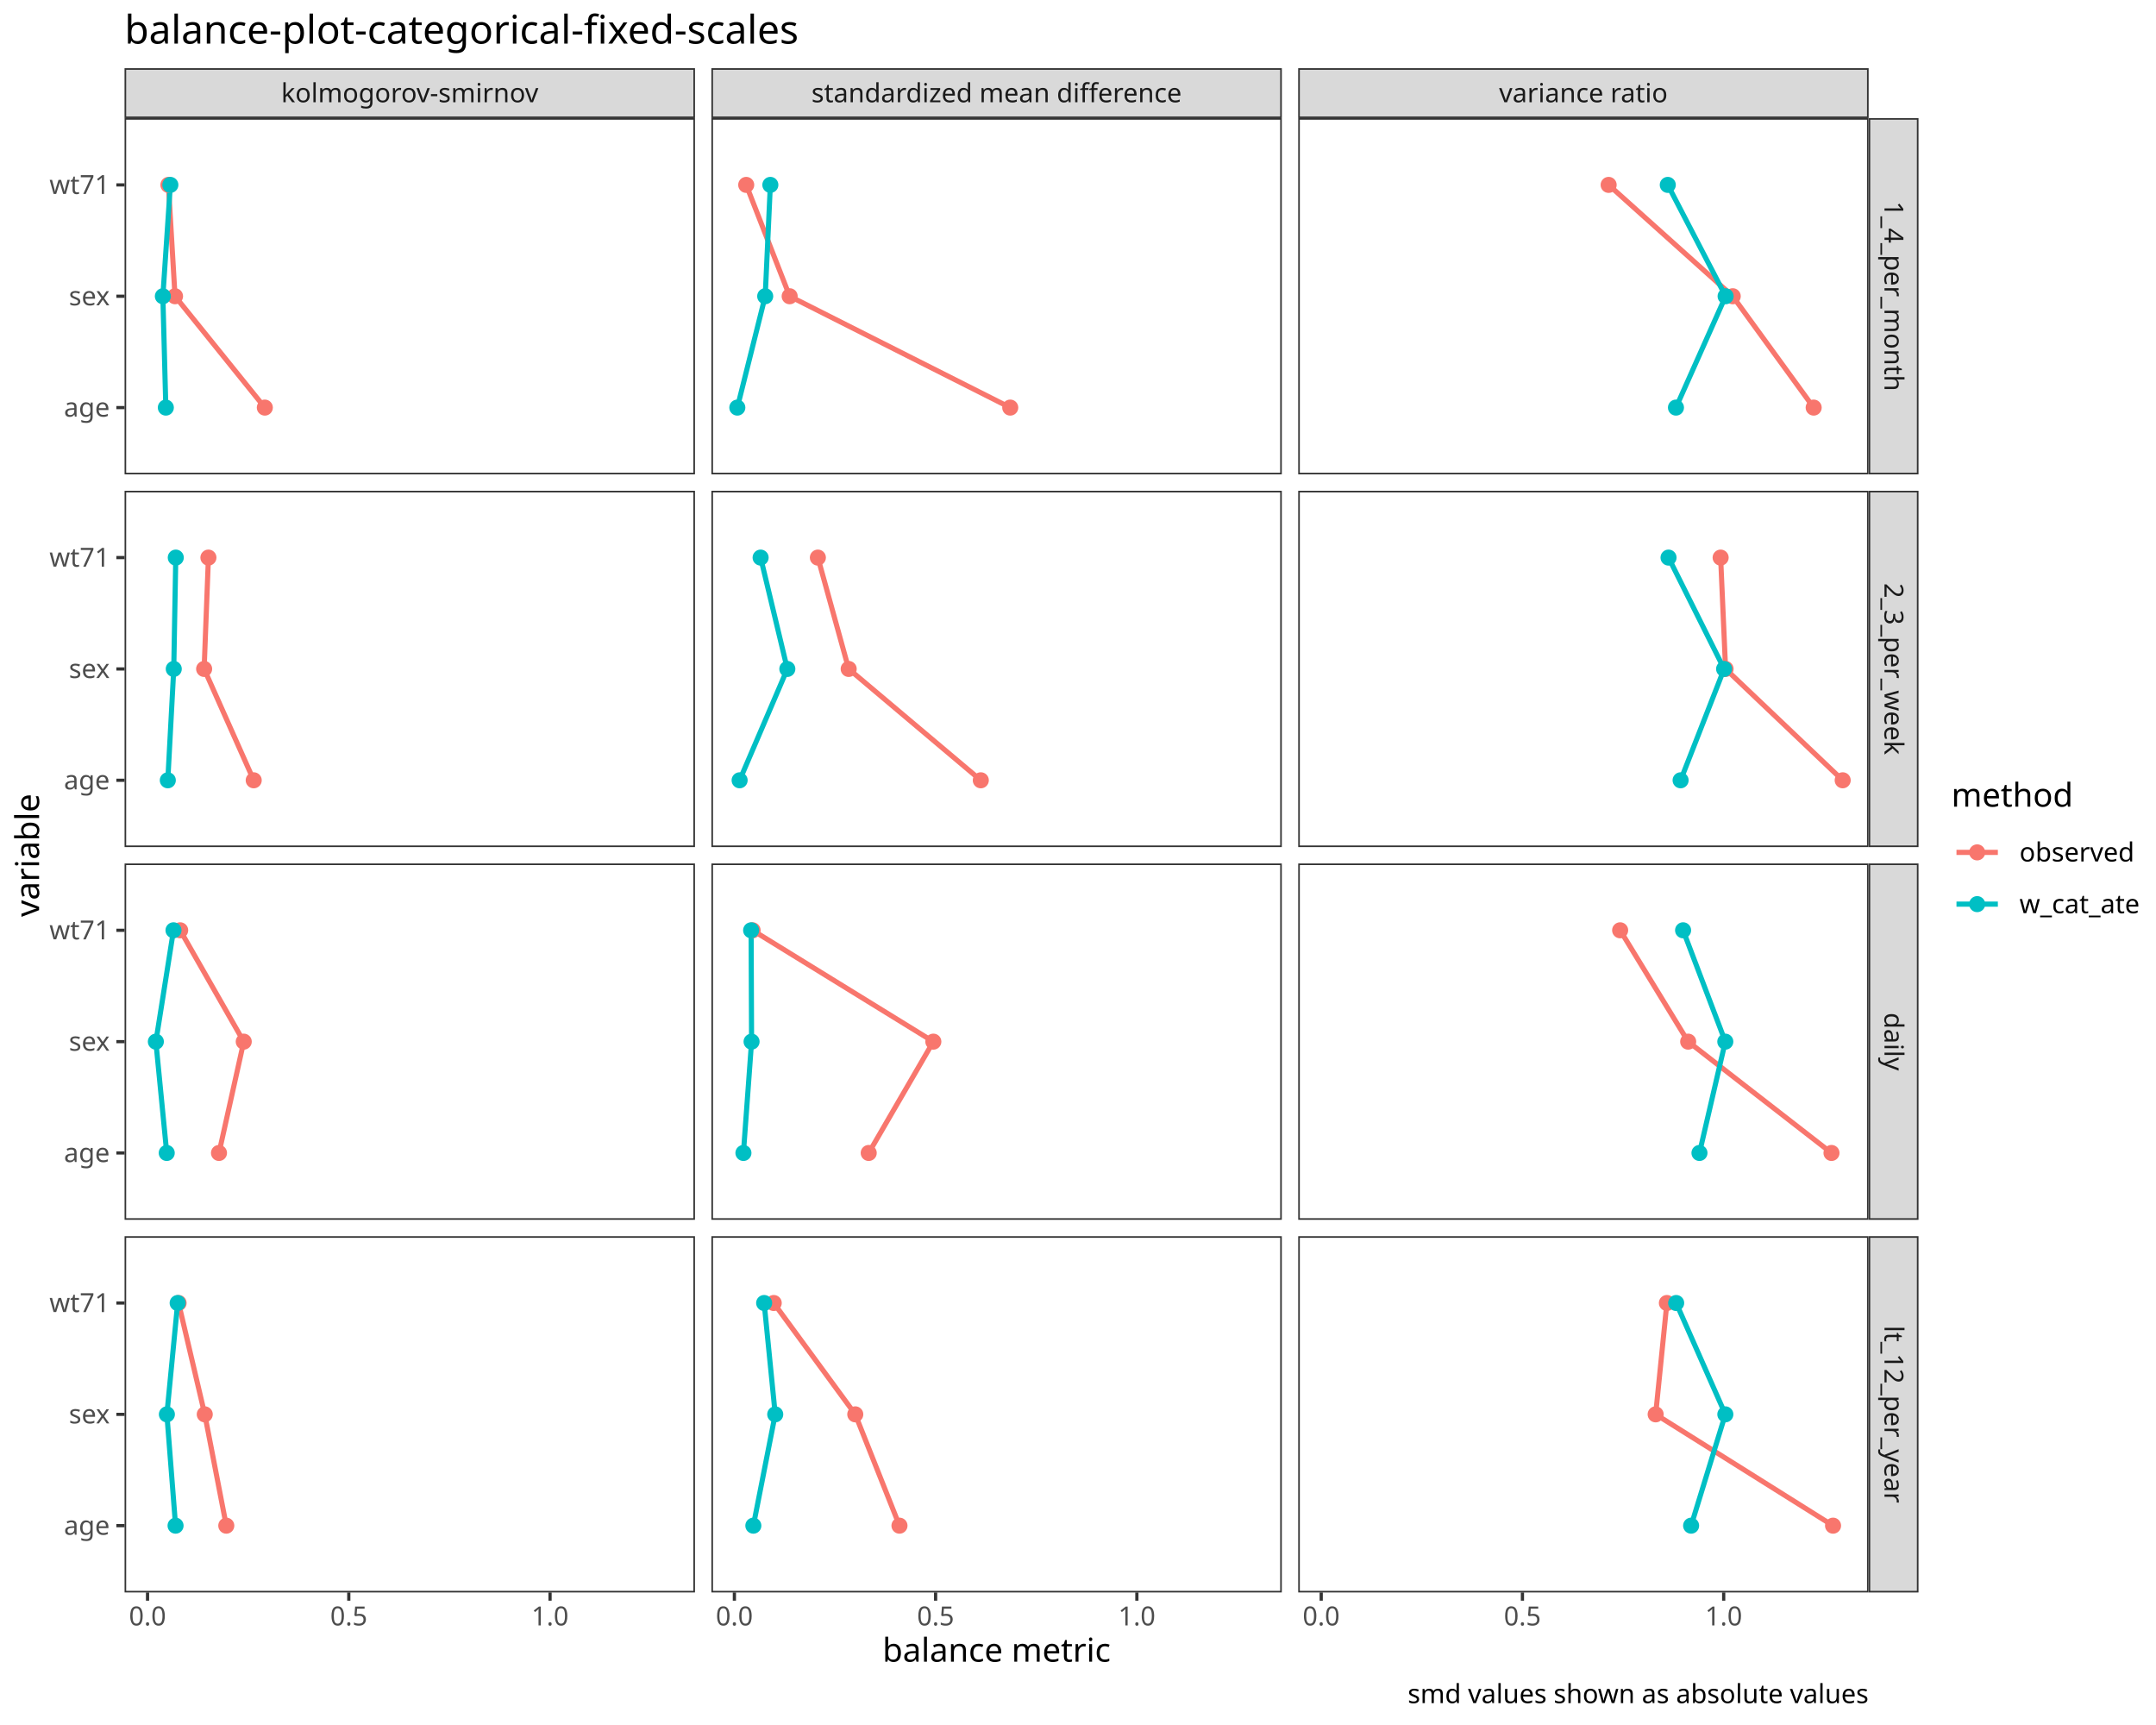
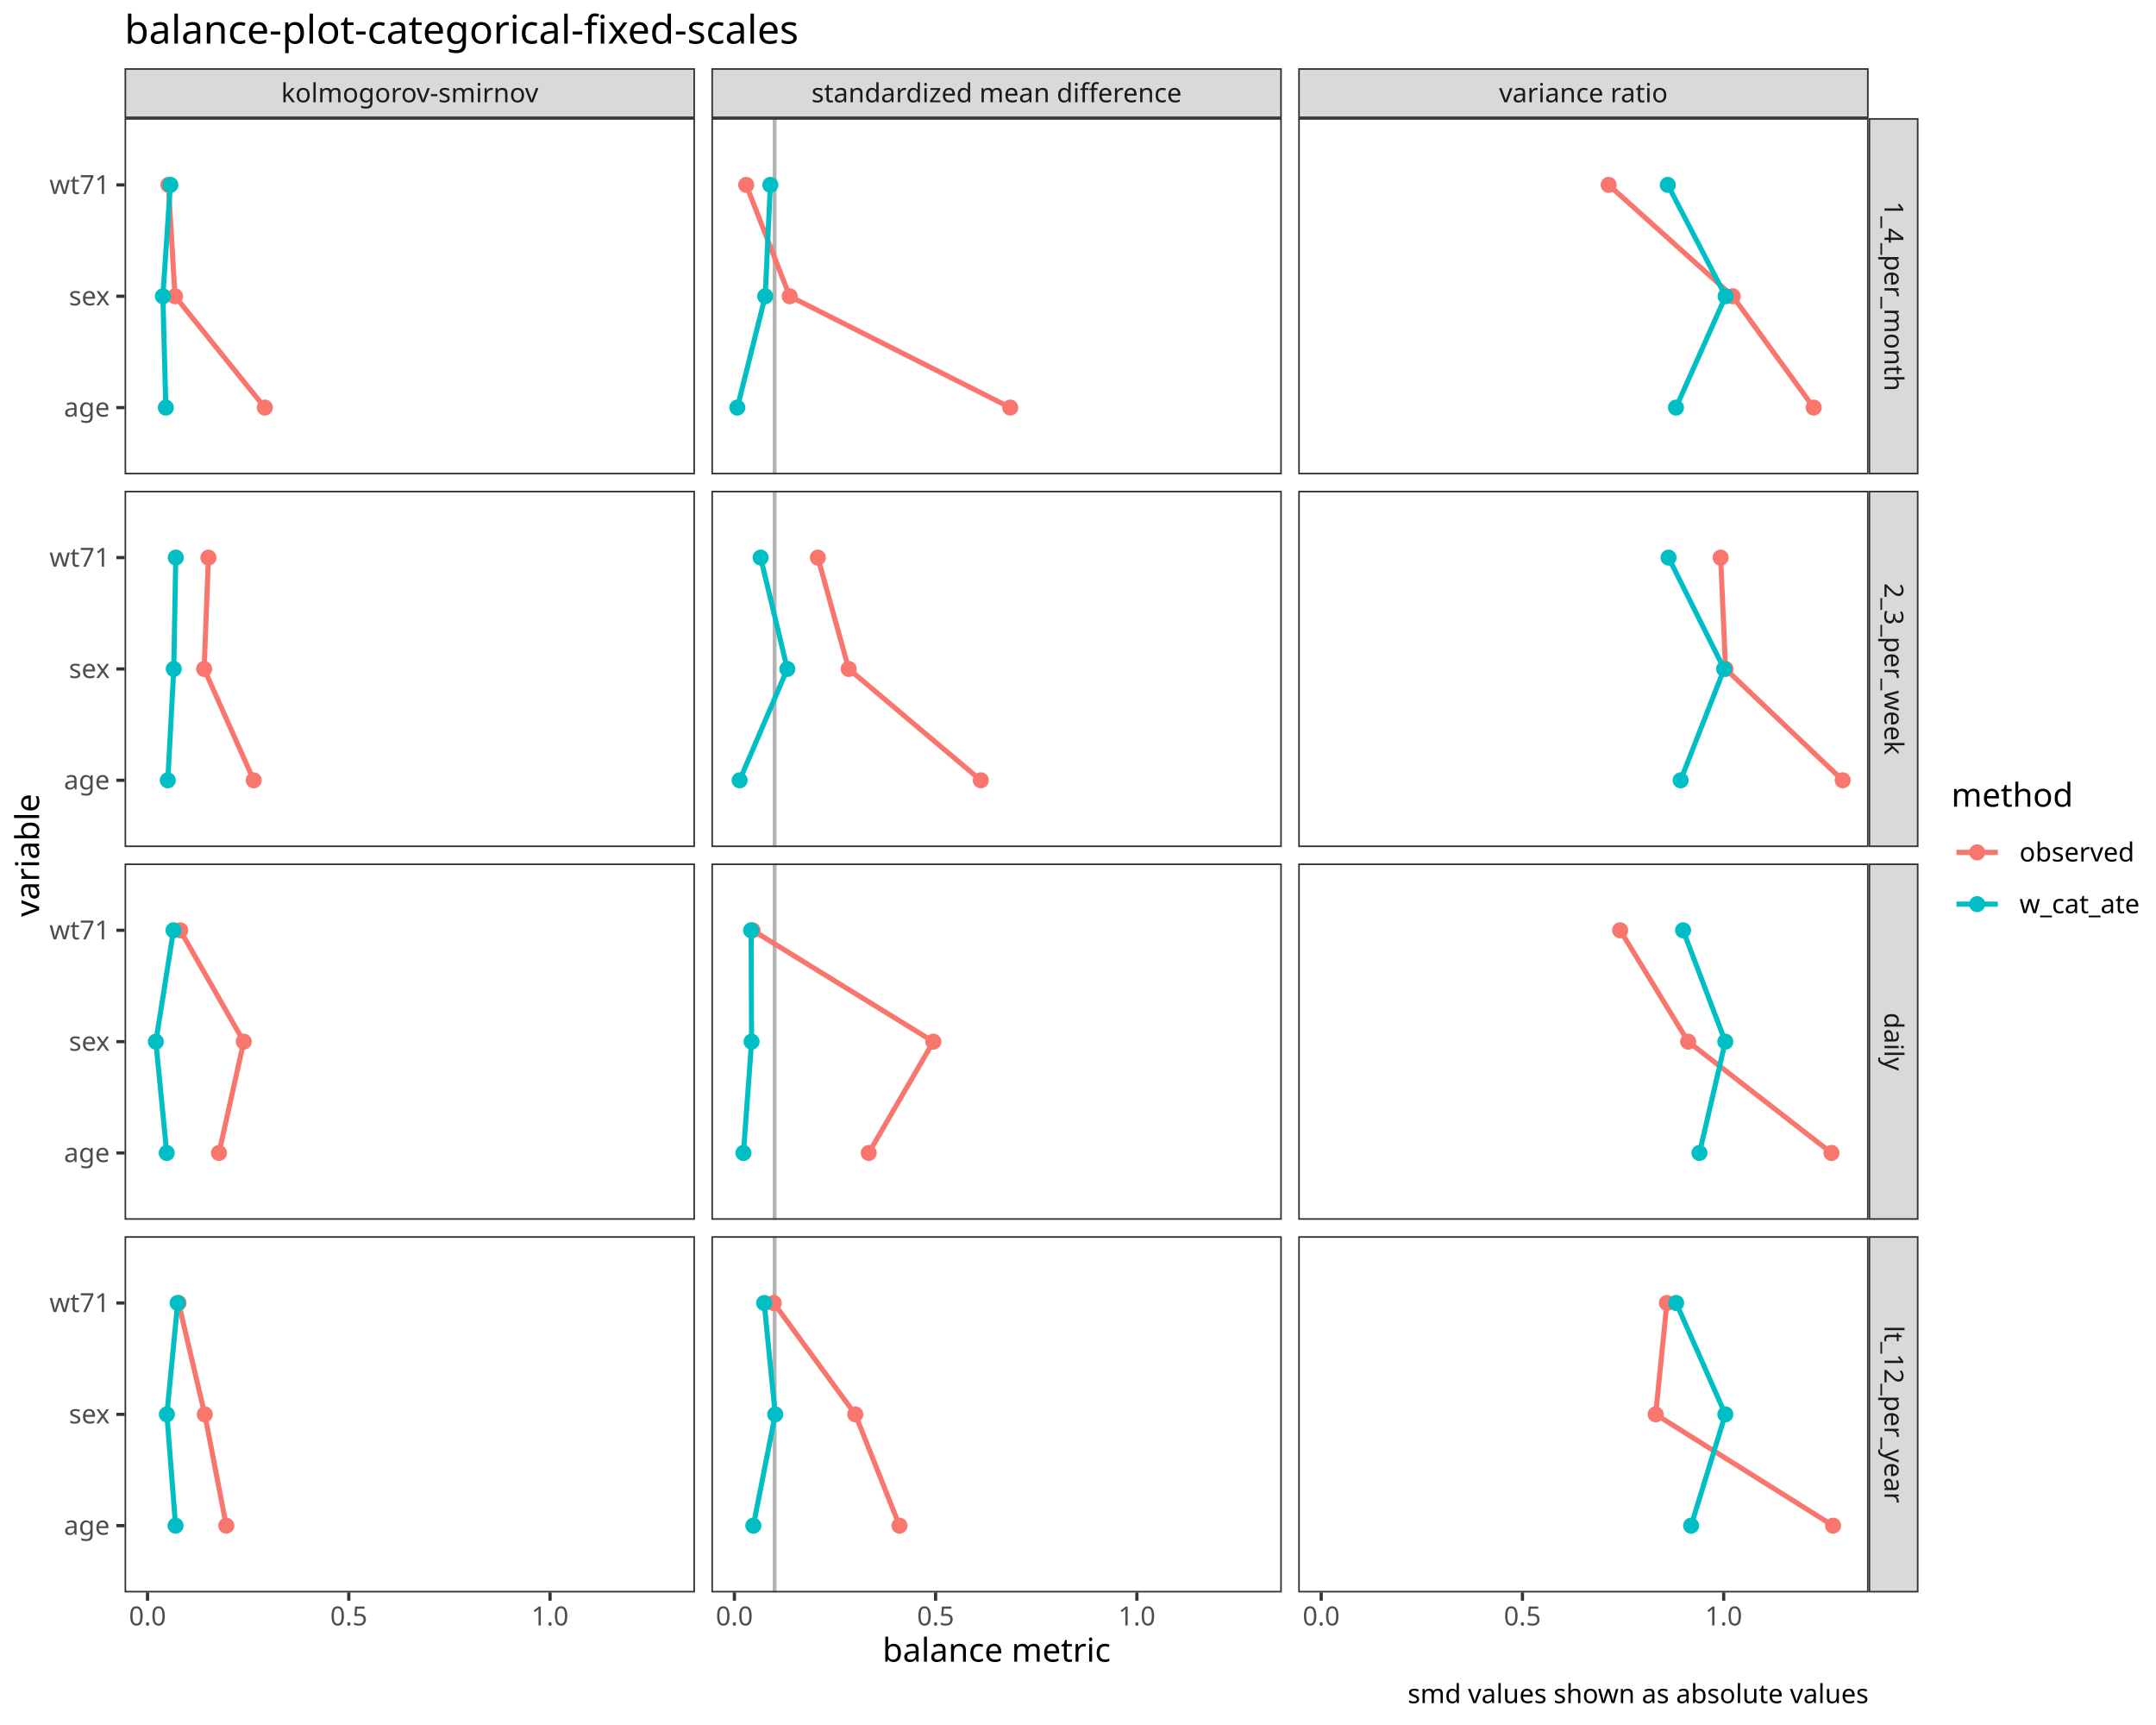
<svg xmlns="http://www.w3.org/2000/svg" class="svglite" data-engine-version="2.0" width="720.00pt" height="576.00pt" viewBox="0 0 720.00 576.00">
  <defs>
    <style type="text/css">
    .svglite line, .svglite polyline, .svglite polygon, .svglite path, .svglite rect, .svglite circle {
      fill: none;
      stroke: #000000;
      stroke-linecap: round;
      stroke-linejoin: round;
      stroke-miterlimit: 10.00;
    }
  </style>
  </defs>
  <rect width="100%" height="100%" style="stroke: none; fill: #FFFFFF;" />
  <defs>
    <clipPath id="cpMC4wMHw3MjAuMDB8MC4wMHw1NzYuMDA=">
      <rect x="0.00" y="0.00" width="720.00" height="576.00" />
    </clipPath>
  </defs>
  <g clip-path="url(#cpMC4wMHw3MjAuMDB8MC4wMHw1NzYuMDA=)">
    <rect x="0.00" y="0.00" width="720.00" height="576.00" style="stroke-width: 1.07; stroke: #FFFFFF; fill: #FFFFFF;" />
  </g>
  <defs>
    <clipPath id="cpNDEuNjB8MjMyLjA5fDM5LjQzfDE1OC40MA==">
      <rect x="41.60" y="39.43" width="190.49" height="118.97" />
    </clipPath>
  </defs>
  <g clip-path="url(#cpNDEuNjB8MjMyLjA5fDM5LjQzfDE1OC40MA==)">
    <rect x="41.60" y="39.43" width="190.49" height="118.97" style="stroke-width: 1.07; stroke: none; fill: #FFFFFF;" />
    <polyline points="88.44,136.10 58.45,98.92 56.24,61.74 " style="stroke-width: 1.71; stroke: #F8766D; stroke-linecap: butt;" />
    <polyline points="55.38,136.10 54.39,98.92 56.89,61.74 " style="stroke-width: 1.71; stroke: #00BFC4; stroke-linecap: butt;" />
    <circle cx="88.44" cy="136.10" r="2.33" style="stroke-width: 0.71; stroke: #F8766D; fill: #F8766D;" />
    <circle cx="55.38" cy="136.10" r="2.33" style="stroke-width: 0.71; stroke: #00BFC4; fill: #00BFC4;" />
    <circle cx="58.45" cy="98.92" r="2.33" style="stroke-width: 0.71; stroke: #F8766D; fill: #F8766D;" />
    <circle cx="54.39" cy="98.92" r="2.33" style="stroke-width: 0.71; stroke: #00BFC4; fill: #00BFC4;" />
    <circle cx="56.24" cy="61.74" r="2.33" style="stroke-width: 0.71; stroke: #F8766D; fill: #F8766D;" />
    <circle cx="56.89" cy="61.74" r="2.33" style="stroke-width: 0.71; stroke: #00BFC4; fill: #00BFC4;" />
    <rect x="41.60" y="39.43" width="190.49" height="118.97" style="stroke-width: 1.07; stroke: #333333;" />
  </g>
  <g clip-path="url(#cpMC4wMHw3MjAuMDB8MC4wMHw1NzYuMDA=)">
</g>
  <defs>
    <clipPath id="cpNDEuNjB8MjMyLjA5fDE2My44OHwyODIuODU=">
      <rect x="41.60" y="163.88" width="190.49" height="118.97" />
    </clipPath>
  </defs>
  <g clip-path="url(#cpNDEuNjB8MjMyLjA5fDE2My44OHwyODIuODU=)">
    <rect x="41.60" y="163.88" width="190.49" height="118.97" style="stroke-width: 1.07; stroke: none; fill: #FFFFFF;" />
    <polyline points="84.73,260.55 68.17,223.37 69.60,186.19 " style="stroke-width: 1.71; stroke: #F8766D; stroke-linecap: butt;" />
    <polyline points="56.04,260.55 58.03,223.37 58.70,186.19 " style="stroke-width: 1.71; stroke: #00BFC4; stroke-linecap: butt;" />
    <circle cx="84.73" cy="260.55" r="2.33" style="stroke-width: 0.71; stroke: #F8766D; fill: #F8766D;" />
    <circle cx="56.04" cy="260.55" r="2.33" style="stroke-width: 0.71; stroke: #00BFC4; fill: #00BFC4;" />
    <circle cx="68.17" cy="223.37" r="2.33" style="stroke-width: 0.71; stroke: #F8766D; fill: #F8766D;" />
    <circle cx="58.03" cy="223.37" r="2.33" style="stroke-width: 0.71; stroke: #00BFC4; fill: #00BFC4;" />
    <circle cx="69.60" cy="186.19" r="2.33" style="stroke-width: 0.71; stroke: #F8766D; fill: #F8766D;" />
    <circle cx="58.70" cy="186.19" r="2.33" style="stroke-width: 0.71; stroke: #00BFC4; fill: #00BFC4;" />
    <rect x="41.60" y="163.88" width="190.49" height="118.97" style="stroke-width: 1.07; stroke: #333333;" />
  </g>
  <g clip-path="url(#cpMC4wMHw3MjAuMDB8MC4wMHw1NzYuMDA=)">
</g>
  <defs>
    <clipPath id="cpNDEuNjB8MjMyLjA5fDI4OC4zM3w0MDcuMzA=">
      <rect x="41.60" y="288.33" width="190.49" height="118.97" />
    </clipPath>
  </defs>
  <g clip-path="url(#cpNDEuNjB8MjMyLjA5fDI4OC4zM3w0MDcuMzA=)">
    <rect x="41.60" y="288.33" width="190.49" height="118.97" style="stroke-width: 1.07; stroke: none; fill: #FFFFFF;" />
    <polyline points="73.13,384.99 81.40,347.82 60.17,310.64 " style="stroke-width: 1.71; stroke: #F8766D; stroke-linecap: butt;" />
    <polyline points="55.68,384.99 52.05,347.82 57.94,310.64 " style="stroke-width: 1.71; stroke: #00BFC4; stroke-linecap: butt;" />
    <circle cx="73.13" cy="384.99" r="2.33" style="stroke-width: 0.71; stroke: #F8766D; fill: #F8766D;" />
    <circle cx="55.68" cy="384.99" r="2.33" style="stroke-width: 0.71; stroke: #00BFC4; fill: #00BFC4;" />
    <circle cx="81.40" cy="347.82" r="2.33" style="stroke-width: 0.71; stroke: #F8766D; fill: #F8766D;" />
    <circle cx="52.05" cy="347.82" r="2.33" style="stroke-width: 0.71; stroke: #00BFC4; fill: #00BFC4;" />
    <circle cx="60.17" cy="310.64" r="2.33" style="stroke-width: 0.71; stroke: #F8766D; fill: #F8766D;" />
    <circle cx="57.94" cy="310.64" r="2.33" style="stroke-width: 0.71; stroke: #00BFC4; fill: #00BFC4;" />
    <rect x="41.60" y="288.33" width="190.49" height="118.97" style="stroke-width: 1.07; stroke: #333333;" />
  </g>
  <g clip-path="url(#cpMC4wMHw3MjAuMDB8MC4wMHw1NzYuMDA=)">
</g>
  <defs>
    <clipPath id="cpNDEuNjB8MjMyLjA5fDQxMi43OHw1MzEuNzU=">
      <rect x="41.60" y="412.78" width="190.49" height="118.97" />
    </clipPath>
  </defs>
  <g clip-path="url(#cpNDEuNjB8MjMyLjA5fDQxMi43OHw1MzEuNzU=)">
    <rect x="41.60" y="412.78" width="190.49" height="118.97" style="stroke-width: 1.07; stroke: none; fill: #FFFFFF;" />
    <polyline points="75.57,509.44 68.38,472.27 59.64,435.09 " style="stroke-width: 1.71; stroke: #F8766D; stroke-linecap: butt;" />
    <polyline points="58.63,509.44 55.73,472.27 59.33,435.09 " style="stroke-width: 1.71; stroke: #00BFC4; stroke-linecap: butt;" />
    <circle cx="75.57" cy="509.44" r="2.33" style="stroke-width: 0.71; stroke: #F8766D; fill: #F8766D;" />
    <circle cx="58.63" cy="509.44" r="2.33" style="stroke-width: 0.71; stroke: #00BFC4; fill: #00BFC4;" />
    <circle cx="68.38" cy="472.27" r="2.33" style="stroke-width: 0.71; stroke: #F8766D; fill: #F8766D;" />
    <circle cx="55.73" cy="472.27" r="2.33" style="stroke-width: 0.71; stroke: #00BFC4; fill: #00BFC4;" />
    <circle cx="59.64" cy="435.09" r="2.33" style="stroke-width: 0.71; stroke: #F8766D; fill: #F8766D;" />
    <circle cx="59.33" cy="435.09" r="2.33" style="stroke-width: 0.71; stroke: #00BFC4; fill: #00BFC4;" />
    <rect x="41.60" y="412.78" width="190.49" height="118.97" style="stroke-width: 1.07; stroke: #333333;" />
  </g>
  <g clip-path="url(#cpMC4wMHw3MjAuMDB8MC4wMHw1NzYuMDA=)">
</g>
  <defs>
    <clipPath id="cpMjM3LjU3fDQyOC4wNnwzOS40M3wxNTguNDA=">
      <rect x="237.57" y="39.43" width="190.49" height="118.97" />
    </clipPath>
  </defs>
  <g clip-path="url(#cpMjM3LjU3fDQyOC4wNnwzOS40M3wxNTguNDA=)">
    <rect x="237.57" y="39.43" width="190.49" height="118.97" style="stroke-width: 1.07; stroke: none; fill: #FFFFFF;" />
+     <line x1="258.69" y1="158.40" x2="258.69" y2="39.43" style="stroke-width: 1.28; stroke: #B3B3B3; stroke-linecap: butt;" />
    <polyline points="337.37,136.10 263.71,98.92 249.20,61.74 " style="stroke-width: 1.71; stroke: #F8766D; stroke-linecap: butt;" />
    <polyline points="246.23,136.10 255.54,98.92 257.26,61.74 " style="stroke-width: 1.71; stroke: #00BFC4; stroke-linecap: butt;" />
    <circle cx="337.37" cy="136.10" r="2.33" style="stroke-width: 0.71; stroke: #F8766D; fill: #F8766D;" />
    <circle cx="246.23" cy="136.10" r="2.33" style="stroke-width: 0.71; stroke: #00BFC4; fill: #00BFC4;" />
    <circle cx="263.71" cy="98.92" r="2.33" style="stroke-width: 0.71; stroke: #F8766D; fill: #F8766D;" />
    <circle cx="255.54" cy="98.92" r="2.33" style="stroke-width: 0.71; stroke: #00BFC4; fill: #00BFC4;" />
    <circle cx="249.20" cy="61.74" r="2.33" style="stroke-width: 0.71; stroke: #F8766D; fill: #F8766D;" />
    <circle cx="257.26" cy="61.74" r="2.33" style="stroke-width: 0.71; stroke: #00BFC4; fill: #00BFC4;" />
    <rect x="237.57" y="39.43" width="190.49" height="118.97" style="stroke-width: 1.07; stroke: #333333;" />
  </g>
  <g clip-path="url(#cpMC4wMHw3MjAuMDB8MC4wMHw1NzYuMDA=)">
</g>
  <defs>
    <clipPath id="cpMjM3LjU3fDQyOC4wNnwxNjMuODh8MjgyLjg1">
      <rect x="237.57" y="163.88" width="190.49" height="118.97" />
    </clipPath>
  </defs>
  <g clip-path="url(#cpMjM3LjU3fDQyOC4wNnwxNjMuODh8MjgyLjg1)">
    <rect x="237.57" y="163.88" width="190.49" height="118.97" style="stroke-width: 1.07; stroke: none; fill: #FFFFFF;" />
+     <line x1="258.69" y1="282.85" x2="258.69" y2="163.88" style="stroke-width: 1.28; stroke: #B3B3B3; stroke-linecap: butt;" />
    <polyline points="327.54,260.55 283.42,223.37 273.13,186.19 " style="stroke-width: 1.71; stroke: #F8766D; stroke-linecap: butt;" />
    <polyline points="247.00,260.55 262.93,223.37 254.01,186.19 " style="stroke-width: 1.71; stroke: #00BFC4; stroke-linecap: butt;" />
    <circle cx="327.54" cy="260.55" r="2.33" style="stroke-width: 0.71; stroke: #F8766D; fill: #F8766D;" />
    <circle cx="247.00" cy="260.55" r="2.33" style="stroke-width: 0.71; stroke: #00BFC4; fill: #00BFC4;" />
    <circle cx="283.42" cy="223.37" r="2.33" style="stroke-width: 0.71; stroke: #F8766D; fill: #F8766D;" />
    <circle cx="262.93" cy="223.37" r="2.33" style="stroke-width: 0.71; stroke: #00BFC4; fill: #00BFC4;" />
    <circle cx="273.13" cy="186.19" r="2.33" style="stroke-width: 0.71; stroke: #F8766D; fill: #F8766D;" />
    <circle cx="254.01" cy="186.19" r="2.33" style="stroke-width: 0.71; stroke: #00BFC4; fill: #00BFC4;" />
    <rect x="237.57" y="163.88" width="190.49" height="118.97" style="stroke-width: 1.07; stroke: #333333;" />
  </g>
  <g clip-path="url(#cpMC4wMHw3MjAuMDB8MC4wMHw1NzYuMDA=)">
</g>
  <defs>
    <clipPath id="cpMjM3LjU3fDQyOC4wNnwyODguMzN8NDA3LjMw">
      <rect x="237.57" y="288.33" width="190.49" height="118.97" />
    </clipPath>
  </defs>
  <g clip-path="url(#cpMjM3LjU3fDQyOC4wNnwyODguMzN8NDA3LjMw)">
    <rect x="237.57" y="288.33" width="190.49" height="118.97" style="stroke-width: 1.07; stroke: none; fill: #FFFFFF;" />
+     <line x1="258.69" y1="407.30" x2="258.69" y2="288.33" style="stroke-width: 1.28; stroke: #B3B3B3; stroke-linecap: butt;" />
    <polyline points="290.11,384.99 311.69,347.82 251.33,310.64 " style="stroke-width: 1.71; stroke: #F8766D; stroke-linecap: butt;" />
    <polyline points="248.27,384.99 250.99,347.82 250.84,310.64 " style="stroke-width: 1.71; stroke: #00BFC4; stroke-linecap: butt;" />
    <circle cx="290.11" cy="384.99" r="2.33" style="stroke-width: 0.71; stroke: #F8766D; fill: #F8766D;" />
    <circle cx="248.27" cy="384.99" r="2.33" style="stroke-width: 0.71; stroke: #00BFC4; fill: #00BFC4;" />
    <circle cx="311.69" cy="347.82" r="2.33" style="stroke-width: 0.71; stroke: #F8766D; fill: #F8766D;" />
    <circle cx="250.99" cy="347.82" r="2.33" style="stroke-width: 0.71; stroke: #00BFC4; fill: #00BFC4;" />
    <circle cx="251.33" cy="310.64" r="2.33" style="stroke-width: 0.71; stroke: #F8766D; fill: #F8766D;" />
    <circle cx="250.84" cy="310.64" r="2.33" style="stroke-width: 0.71; stroke: #00BFC4; fill: #00BFC4;" />
    <rect x="237.57" y="288.33" width="190.49" height="118.97" style="stroke-width: 1.07; stroke: #333333;" />
  </g>
  <g clip-path="url(#cpMC4wMHw3MjAuMDB8MC4wMHw1NzYuMDA=)">
</g>
  <defs>
    <clipPath id="cpMjM3LjU3fDQyOC4wNnw0MTIuNzh8NTMxLjc1">
      <rect x="237.57" y="412.78" width="190.49" height="118.97" />
    </clipPath>
  </defs>
  <g clip-path="url(#cpMjM3LjU3fDQyOC4wNnw0MTIuNzh8NTMxLjc1)">
    <rect x="237.57" y="412.78" width="190.49" height="118.97" style="stroke-width: 1.07; stroke: none; fill: #FFFFFF;" />
+     <line x1="258.69" y1="531.75" x2="258.69" y2="412.78" style="stroke-width: 1.28; stroke: #B3B3B3; stroke-linecap: butt;" />
    <polyline points="300.38,509.44 285.62,472.27 258.39,435.09 " style="stroke-width: 1.71; stroke: #F8766D; stroke-linecap: butt;" />
    <polyline points="251.58,509.44 258.89,472.27 255.19,435.09 " style="stroke-width: 1.71; stroke: #00BFC4; stroke-linecap: butt;" />
    <circle cx="300.38" cy="509.44" r="2.33" style="stroke-width: 0.71; stroke: #F8766D; fill: #F8766D;" />
    <circle cx="251.58" cy="509.44" r="2.33" style="stroke-width: 0.71; stroke: #00BFC4; fill: #00BFC4;" />
    <circle cx="285.62" cy="472.27" r="2.33" style="stroke-width: 0.71; stroke: #F8766D; fill: #F8766D;" />
    <circle cx="258.89" cy="472.27" r="2.33" style="stroke-width: 0.71; stroke: #00BFC4; fill: #00BFC4;" />
    <circle cx="258.39" cy="435.09" r="2.33" style="stroke-width: 0.71; stroke: #F8766D; fill: #F8766D;" />
    <circle cx="255.19" cy="435.09" r="2.33" style="stroke-width: 0.71; stroke: #00BFC4; fill: #00BFC4;" />
    <rect x="237.57" y="412.78" width="190.49" height="118.97" style="stroke-width: 1.07; stroke: #333333;" />
  </g>
  <g clip-path="url(#cpMC4wMHw3MjAuMDB8MC4wMHw1NzYuMDA=)">
</g>
  <defs>
    <clipPath id="cpNDMzLjU0fDYyNC4wM3wzOS40M3wxNTguNDA=">
      <rect x="433.54" y="39.43" width="190.49" height="118.97" />
    </clipPath>
  </defs>
  <g clip-path="url(#cpNDMzLjU0fDYyNC4wM3wzOS40M3wxNTguNDA=)">
    <rect x="433.54" y="39.43" width="190.49" height="118.97" style="stroke-width: 1.07; stroke: none; fill: #FFFFFF;" />
    <polyline points="605.68,136.10 578.65,98.92 537.21,61.74 " style="stroke-width: 1.71; stroke: #F8766D; stroke-linecap: butt;" />
    <polyline points="559.69,136.10 576.27,98.92 556.96,61.74 " style="stroke-width: 1.71; stroke: #00BFC4; stroke-linecap: butt;" />
    <circle cx="605.68" cy="136.10" r="2.33" style="stroke-width: 0.71; stroke: #F8766D; fill: #F8766D;" />
    <circle cx="559.69" cy="136.10" r="2.33" style="stroke-width: 0.71; stroke: #00BFC4; fill: #00BFC4;" />
    <circle cx="578.65" cy="98.92" r="2.33" style="stroke-width: 0.71; stroke: #F8766D; fill: #F8766D;" />
    <circle cx="576.27" cy="98.92" r="2.33" style="stroke-width: 0.71; stroke: #00BFC4; fill: #00BFC4;" />
    <circle cx="537.21" cy="61.74" r="2.33" style="stroke-width: 0.71; stroke: #F8766D; fill: #F8766D;" />
    <circle cx="556.96" cy="61.74" r="2.33" style="stroke-width: 0.71; stroke: #00BFC4; fill: #00BFC4;" />
    <rect x="433.54" y="39.43" width="190.49" height="118.97" style="stroke-width: 1.07; stroke: #333333;" />
  </g>
  <g clip-path="url(#cpMC4wMHw3MjAuMDB8MC4wMHw1NzYuMDA=)">
</g>
  <defs>
    <clipPath id="cpNDMzLjU0fDYyNC4wM3wxNjMuODh8MjgyLjg1">
      <rect x="433.54" y="163.88" width="190.49" height="118.97" />
    </clipPath>
  </defs>
  <g clip-path="url(#cpNDMzLjU0fDYyNC4wM3wxNjMuODh8MjgyLjg1)">
    <rect x="433.54" y="163.88" width="190.49" height="118.97" style="stroke-width: 1.07; stroke: none; fill: #FFFFFF;" />
    <polyline points="615.37,260.55 576.26,223.37 574.61,186.19 " style="stroke-width: 1.71; stroke: #F8766D; stroke-linecap: butt;" />
    <polyline points="561.24,260.55 575.77,223.37 557.21,186.19 " style="stroke-width: 1.71; stroke: #00BFC4; stroke-linecap: butt;" />
    <circle cx="615.37" cy="260.55" r="2.33" style="stroke-width: 0.71; stroke: #F8766D; fill: #F8766D;" />
    <circle cx="561.24" cy="260.55" r="2.33" style="stroke-width: 0.71; stroke: #00BFC4; fill: #00BFC4;" />
    <circle cx="576.26" cy="223.37" r="2.33" style="stroke-width: 0.71; stroke: #F8766D; fill: #F8766D;" />
    <circle cx="575.77" cy="223.37" r="2.33" style="stroke-width: 0.71; stroke: #00BFC4; fill: #00BFC4;" />
    <circle cx="574.61" cy="186.19" r="2.33" style="stroke-width: 0.71; stroke: #F8766D; fill: #F8766D;" />
    <circle cx="557.21" cy="186.19" r="2.33" style="stroke-width: 0.71; stroke: #00BFC4; fill: #00BFC4;" />
    <rect x="433.54" y="163.88" width="190.49" height="118.97" style="stroke-width: 1.07; stroke: #333333;" />
  </g>
  <g clip-path="url(#cpMC4wMHw3MjAuMDB8MC4wMHw1NzYuMDA=)">
</g>
  <defs>
    <clipPath id="cpNDMzLjU0fDYyNC4wM3wyODguMzN8NDA3LjMw">
      <rect x="433.54" y="288.33" width="190.49" height="118.97" />
    </clipPath>
  </defs>
  <g clip-path="url(#cpNDMzLjU0fDYyNC4wM3wyODguMzN8NDA3LjMw)">
    <rect x="433.54" y="288.33" width="190.49" height="118.97" style="stroke-width: 1.07; stroke: none; fill: #FFFFFF;" />
    <polyline points="611.63,384.99 563.77,347.82 541.05,310.64 " style="stroke-width: 1.71; stroke: #F8766D; stroke-linecap: butt;" />
    <polyline points="567.54,384.99 576.17,347.82 562.07,310.64 " style="stroke-width: 1.71; stroke: #00BFC4; stroke-linecap: butt;" />
    <circle cx="611.63" cy="384.99" r="2.33" style="stroke-width: 0.71; stroke: #F8766D; fill: #F8766D;" />
    <circle cx="567.54" cy="384.99" r="2.33" style="stroke-width: 0.71; stroke: #00BFC4; fill: #00BFC4;" />
    <circle cx="563.77" cy="347.82" r="2.33" style="stroke-width: 0.71; stroke: #F8766D; fill: #F8766D;" />
    <circle cx="576.17" cy="347.82" r="2.33" style="stroke-width: 0.71; stroke: #00BFC4; fill: #00BFC4;" />
    <circle cx="541.05" cy="310.64" r="2.33" style="stroke-width: 0.71; stroke: #F8766D; fill: #F8766D;" />
    <circle cx="562.07" cy="310.64" r="2.33" style="stroke-width: 0.71; stroke: #00BFC4; fill: #00BFC4;" />
    <rect x="433.54" y="288.33" width="190.49" height="118.97" style="stroke-width: 1.07; stroke: #333333;" />
  </g>
  <g clip-path="url(#cpMC4wMHw3MjAuMDB8MC4wMHw1NzYuMDA=)">
</g>
  <defs>
    <clipPath id="cpNDMzLjU0fDYyNC4wM3w0MTIuNzh8NTMxLjc1">
      <rect x="433.54" y="412.78" width="190.49" height="118.97" />
    </clipPath>
  </defs>
  <g clip-path="url(#cpNDMzLjU0fDYyNC4wM3w0MTIuNzh8NTMxLjc1)">
    <rect x="433.54" y="412.78" width="190.49" height="118.97" style="stroke-width: 1.07; stroke: none; fill: #FFFFFF;" />
    <polyline points="612.15,509.44 552.91,472.27 556.66,435.09 " style="stroke-width: 1.71; stroke: #F8766D; stroke-linecap: butt;" />
    <polyline points="564.75,509.44 576.18,472.27 559.76,435.09 " style="stroke-width: 1.71; stroke: #00BFC4; stroke-linecap: butt;" />
    <circle cx="612.15" cy="509.44" r="2.33" style="stroke-width: 0.71; stroke: #F8766D; fill: #F8766D;" />
    <circle cx="564.75" cy="509.44" r="2.33" style="stroke-width: 0.71; stroke: #00BFC4; fill: #00BFC4;" />
    <circle cx="552.91" cy="472.27" r="2.33" style="stroke-width: 0.71; stroke: #F8766D; fill: #F8766D;" />
    <circle cx="576.18" cy="472.27" r="2.33" style="stroke-width: 0.71; stroke: #00BFC4; fill: #00BFC4;" />
    <circle cx="556.66" cy="435.09" r="2.33" style="stroke-width: 0.71; stroke: #F8766D; fill: #F8766D;" />
    <circle cx="559.76" cy="435.09" r="2.33" style="stroke-width: 0.71; stroke: #00BFC4; fill: #00BFC4;" />
    <rect x="433.54" y="412.78" width="190.49" height="118.97" style="stroke-width: 1.07; stroke: #333333;" />
  </g>
  <g clip-path="url(#cpMC4wMHw3MjAuMDB8MC4wMHw1NzYuMDA=)">
</g>
  <defs>
    <clipPath id="cpNDEuNjB8MjMyLjA5fDIyLjc4fDM5LjQz">
      <rect x="41.60" y="22.78" width="190.49" height="16.65" />
    </clipPath>
  </defs>
  <g clip-path="url(#cpNDEuNjB8MjMyLjA5fDIyLjc4fDM5LjQz)">
    <rect x="41.60" y="22.78" width="190.49" height="16.65" style="stroke-width: 1.07; stroke: #333333; fill: #D9D9D9;" />
    <text x="136.84" y="34.14" text-anchor="middle" style="font-size: 8.80px; fill: #1A1A1A; font-family: sans;" textLength="79.24px" lengthAdjust="spacingAndGlyphs">kolmogorov-smirnov</text>
  </g>
  <g clip-path="url(#cpMC4wMHw3MjAuMDB8MC4wMHw1NzYuMDA=)">
</g>
  <defs>
    <clipPath id="cpMjM3LjU3fDQyOC4wNnwyMi43OHwzOS40Mw==">
      <rect x="237.57" y="22.78" width="190.49" height="16.65" />
    </clipPath>
  </defs>
  <g clip-path="url(#cpMjM3LjU3fDQyOC4wNnwyMi43OHwzOS40Mw==)">
    <rect x="237.57" y="22.78" width="190.49" height="16.65" style="stroke-width: 1.07; stroke: #333333; fill: #D9D9D9;" />
    <text x="332.81" y="34.14" text-anchor="middle" style="font-size: 8.80px; fill: #1A1A1A; font-family: sans;" textLength="115.95px" lengthAdjust="spacingAndGlyphs">standardized mean difference</text>
  </g>
  <g clip-path="url(#cpMC4wMHw3MjAuMDB8MC4wMHw1NzYuMDA=)">
</g>
  <defs>
    <clipPath id="cpNDMzLjU0fDYyNC4wM3wyMi43OHwzOS40Mw==">
      <rect x="433.54" y="22.78" width="190.49" height="16.65" />
    </clipPath>
  </defs>
  <g clip-path="url(#cpNDMzLjU0fDYyNC4wM3wyMi43OHwzOS40Mw==)">
    <rect x="433.54" y="22.78" width="190.49" height="16.65" style="stroke-width: 1.07; stroke: #333333; fill: #D9D9D9;" />
    <text x="528.78" y="34.14" text-anchor="middle" style="font-size: 8.80px; fill: #1A1A1A; font-family: sans;" textLength="52.83px" lengthAdjust="spacingAndGlyphs">variance ratio</text>
  </g>
  <g clip-path="url(#cpMC4wMHw3MjAuMDB8MC4wMHw1NzYuMDA=)">
</g>
  <defs>
    <clipPath id="cpNjI0LjAzfDY0MC42OHwzOS40M3wxNTguNDA=">
      <rect x="624.03" y="39.43" width="16.65" height="118.97" />
    </clipPath>
  </defs>
  <g clip-path="url(#cpNjI0LjAzfDY0MC42OHwzOS40M3wxNTguNDA=)">
    <rect x="624.03" y="39.43" width="16.65" height="118.97" style="stroke-width: 1.07; stroke: #333333; fill: #D9D9D9;" />
    <text transform="translate(629.33,98.92) rotate(90)" text-anchor="middle" style="font-size: 8.80px; fill: #1A1A1A; font-family: sans;" textLength="61.65px" lengthAdjust="spacingAndGlyphs">1_4_per_month</text>
  </g>
  <g clip-path="url(#cpMC4wMHw3MjAuMDB8MC4wMHw1NzYuMDA=)">
</g>
  <defs>
    <clipPath id="cpNjI0LjAzfDY0MC42OHwxNjMuODh8MjgyLjg1">
      <rect x="624.03" y="163.88" width="16.65" height="118.97" />
    </clipPath>
  </defs>
  <g clip-path="url(#cpNjI0LjAzfDY0MC42OHwxNjMuODh8MjgyLjg1)">
    <rect x="624.03" y="163.88" width="16.65" height="118.97" style="stroke-width: 1.07; stroke: #333333; fill: #D9D9D9;" />
    <text transform="translate(629.33,223.37) rotate(90)" text-anchor="middle" style="font-size: 8.80px; fill: #1A1A1A; font-family: sans;" textLength="57.74px" lengthAdjust="spacingAndGlyphs">2_3_per_week</text>
  </g>
  <g clip-path="url(#cpMC4wMHw3MjAuMDB8MC4wMHw1NzYuMDA=)">
</g>
  <defs>
    <clipPath id="cpNjI0LjAzfDY0MC42OHwyODguMzN8NDA3LjMw">
      <rect x="624.03" y="288.33" width="16.65" height="118.97" />
    </clipPath>
  </defs>
  <g clip-path="url(#cpNjI0LjAzfDY0MC42OHwyODguMzN8NDA3LjMw)">
    <rect x="624.03" y="288.33" width="16.65" height="118.97" style="stroke-width: 1.07; stroke: #333333; fill: #D9D9D9;" />
    <text transform="translate(629.33,347.82) rotate(90)" text-anchor="middle" style="font-size: 8.80px; fill: #1A1A1A; font-family: sans;" textLength="18.10px" lengthAdjust="spacingAndGlyphs">daily</text>
  </g>
  <g clip-path="url(#cpMC4wMHw3MjAuMDB8MC4wMHw1NzYuMDA=)">
</g>
  <defs>
    <clipPath id="cpNjI0LjAzfDY0MC42OHw0MTIuNzh8NTMxLjc1">
      <rect x="624.03" y="412.78" width="16.65" height="118.97" />
    </clipPath>
  </defs>
  <g clip-path="url(#cpNjI0LjAzfDY0MC42OHw0MTIuNzh8NTMxLjc1)">
    <rect x="624.03" y="412.78" width="16.65" height="118.97" style="stroke-width: 1.07; stroke: #333333; fill: #D9D9D9;" />
    <text transform="translate(629.33,472.27) rotate(90)" text-anchor="middle" style="font-size: 8.80px; fill: #1A1A1A; font-family: sans;" textLength="58.71px" lengthAdjust="spacingAndGlyphs">lt_12_per_year</text>
  </g>
  <g clip-path="url(#cpMC4wMHw3MjAuMDB8MC4wMHw1NzYuMDA=)">
    <polyline points="49.27,534.49 49.27,531.75 " style="stroke-width: 1.07; stroke: #333333; stroke-linecap: butt;" />
    <polyline points="116.48,534.49 116.48,531.75 " style="stroke-width: 1.07; stroke: #333333; stroke-linecap: butt;" />
    <polyline points="183.69,534.49 183.69,531.75 " style="stroke-width: 1.07; stroke: #333333; stroke-linecap: butt;" />
    <text x="49.27" y="542.74" text-anchor="middle" style="font-size: 8.80px; fill: #4D4D4D; font-family: sans;" textLength="12.23px" lengthAdjust="spacingAndGlyphs">0.0</text>
    <text x="116.48" y="542.74" text-anchor="middle" style="font-size: 8.80px; fill: #4D4D4D; font-family: sans;" textLength="12.23px" lengthAdjust="spacingAndGlyphs">0.5</text>
    <text x="183.69" y="542.74" text-anchor="middle" style="font-size: 8.80px; fill: #4D4D4D; font-family: sans;" textLength="12.23px" lengthAdjust="spacingAndGlyphs">1.0</text>
    <polyline points="245.25,534.49 245.25,531.75 " style="stroke-width: 1.07; stroke: #333333; stroke-linecap: butt;" />
    <polyline points="312.45,534.49 312.45,531.75 " style="stroke-width: 1.07; stroke: #333333; stroke-linecap: butt;" />
    <polyline points="379.66,534.49 379.66,531.75 " style="stroke-width: 1.07; stroke: #333333; stroke-linecap: butt;" />
    <text x="245.25" y="542.74" text-anchor="middle" style="font-size: 8.80px; fill: #4D4D4D; font-family: sans;" textLength="12.23px" lengthAdjust="spacingAndGlyphs">0.0</text>
    <text x="312.45" y="542.74" text-anchor="middle" style="font-size: 8.80px; fill: #4D4D4D; font-family: sans;" textLength="12.23px" lengthAdjust="spacingAndGlyphs">0.5</text>
    <text x="379.66" y="542.74" text-anchor="middle" style="font-size: 8.80px; fill: #4D4D4D; font-family: sans;" textLength="12.23px" lengthAdjust="spacingAndGlyphs">1.0</text>
    <polyline points="441.22,534.49 441.22,531.75 " style="stroke-width: 1.07; stroke: #333333; stroke-linecap: butt;" />
    <polyline points="508.42,534.49 508.42,531.75 " style="stroke-width: 1.07; stroke: #333333; stroke-linecap: butt;" />
    <polyline points="575.63,534.49 575.63,531.75 " style="stroke-width: 1.07; stroke: #333333; stroke-linecap: butt;" />
    <text x="441.22" y="542.74" text-anchor="middle" style="font-size: 8.80px; fill: #4D4D4D; font-family: sans;" textLength="12.23px" lengthAdjust="spacingAndGlyphs">0.0</text>
    <text x="508.42" y="542.74" text-anchor="middle" style="font-size: 8.80px; fill: #4D4D4D; font-family: sans;" textLength="12.23px" lengthAdjust="spacingAndGlyphs">0.5</text>
    <text x="575.63" y="542.74" text-anchor="middle" style="font-size: 8.80px; fill: #4D4D4D; font-family: sans;" textLength="12.23px" lengthAdjust="spacingAndGlyphs">1.0</text>
    <text x="36.66" y="139.12" text-anchor="end" style="font-size: 8.80px; fill: #4D4D4D; font-family: sans;" textLength="14.68px" lengthAdjust="spacingAndGlyphs">age</text>
    <text x="36.66" y="101.95" text-anchor="end" style="font-size: 8.80px; fill: #4D4D4D; font-family: sans;" textLength="13.70px" lengthAdjust="spacingAndGlyphs">sex</text>
    <text x="36.66" y="64.77" text-anchor="end" style="font-size: 8.80px; fill: #4D4D4D; font-family: sans;" textLength="18.59px" lengthAdjust="spacingAndGlyphs">wt71</text>
    <polyline points="38.86,136.10 41.60,136.10 " style="stroke-width: 1.07; stroke: #333333; stroke-linecap: butt;" />
    <polyline points="38.86,98.92 41.60,98.92 " style="stroke-width: 1.07; stroke: #333333; stroke-linecap: butt;" />
    <polyline points="38.86,61.74 41.60,61.74 " style="stroke-width: 1.07; stroke: #333333; stroke-linecap: butt;" />
    <text x="36.66" y="263.57" text-anchor="end" style="font-size: 8.80px; fill: #4D4D4D; font-family: sans;" textLength="14.68px" lengthAdjust="spacingAndGlyphs">age</text>
    <text x="36.66" y="226.40" text-anchor="end" style="font-size: 8.80px; fill: #4D4D4D; font-family: sans;" textLength="13.70px" lengthAdjust="spacingAndGlyphs">sex</text>
    <text x="36.66" y="189.22" text-anchor="end" style="font-size: 8.80px; fill: #4D4D4D; font-family: sans;" textLength="18.59px" lengthAdjust="spacingAndGlyphs">wt71</text>
    <polyline points="38.86,260.55 41.60,260.55 " style="stroke-width: 1.07; stroke: #333333; stroke-linecap: butt;" />
    <polyline points="38.86,223.37 41.60,223.37 " style="stroke-width: 1.07; stroke: #333333; stroke-linecap: butt;" />
    <polyline points="38.86,186.19 41.60,186.19 " style="stroke-width: 1.07; stroke: #333333; stroke-linecap: butt;" />
    <text x="36.66" y="388.02" text-anchor="end" style="font-size: 8.80px; fill: #4D4D4D; font-family: sans;" textLength="14.68px" lengthAdjust="spacingAndGlyphs">age</text>
    <text x="36.66" y="350.84" text-anchor="end" style="font-size: 8.80px; fill: #4D4D4D; font-family: sans;" textLength="13.70px" lengthAdjust="spacingAndGlyphs">sex</text>
    <text x="36.66" y="313.67" text-anchor="end" style="font-size: 8.80px; fill: #4D4D4D; font-family: sans;" textLength="18.59px" lengthAdjust="spacingAndGlyphs">wt71</text>
    <polyline points="38.86,384.99 41.60,384.99 " style="stroke-width: 1.07; stroke: #333333; stroke-linecap: butt;" />
    <polyline points="38.86,347.82 41.60,347.82 " style="stroke-width: 1.07; stroke: #333333; stroke-linecap: butt;" />
    <polyline points="38.86,310.64 41.60,310.64 " style="stroke-width: 1.07; stroke: #333333; stroke-linecap: butt;" />
    <text x="36.66" y="512.47" text-anchor="end" style="font-size: 8.80px; fill: #4D4D4D; font-family: sans;" textLength="14.68px" lengthAdjust="spacingAndGlyphs">age</text>
    <text x="36.66" y="475.29" text-anchor="end" style="font-size: 8.80px; fill: #4D4D4D; font-family: sans;" textLength="13.70px" lengthAdjust="spacingAndGlyphs">sex</text>
    <text x="36.66" y="438.12" text-anchor="end" style="font-size: 8.80px; fill: #4D4D4D; font-family: sans;" textLength="18.59px" lengthAdjust="spacingAndGlyphs">wt71</text>
    <polyline points="38.86,509.44 41.60,509.44 " style="stroke-width: 1.07; stroke: #333333; stroke-linecap: butt;" />
    <polyline points="38.86,472.27 41.60,472.27 " style="stroke-width: 1.07; stroke: #333333; stroke-linecap: butt;" />
    <polyline points="38.86,435.09 41.60,435.09 " style="stroke-width: 1.07; stroke: #333333; stroke-linecap: butt;" />
    <text x="332.81" y="554.87" text-anchor="middle" style="font-size: 11.00px; font-family: sans;" textLength="71.54px" lengthAdjust="spacingAndGlyphs">balance metric</text>
    <text transform="translate(13.05,285.59) rotate(-90)" text-anchor="middle" style="font-size: 11.00px; font-family: sans;" textLength="38.52px" lengthAdjust="spacingAndGlyphs">variable</text>
    <rect x="651.64" y="260.65" width="62.88" height="49.89" style="stroke-width: 1.07; stroke: none; fill: #FFFFFF;" />
    <text x="651.64" y="269.36" style="font-size: 11.00px; font-family: sans;" textLength="36.70px" lengthAdjust="spacingAndGlyphs">method</text>
    <rect x="651.64" y="275.98" width="17.28" height="17.28" style="stroke-width: 1.07; stroke: none; fill: #FFFFFF;" />
    <line x1="653.37" y1="284.62" x2="667.19" y2="284.62" style="stroke-width: 1.71; stroke: #F8766D; stroke-linecap: butt;" />
    <circle cx="660.28" cy="284.62" r="2.33" style="stroke-width: 0.71; stroke: #F8766D; fill: #F8766D;" />
    <rect x="651.64" y="293.26" width="17.28" height="17.28" style="stroke-width: 1.07; stroke: none; fill: #FFFFFF;" />
    <line x1="653.37" y1="301.90" x2="667.19" y2="301.90" style="stroke-width: 1.71; stroke: #00BFC4; stroke-linecap: butt;" />
    <circle cx="660.28" cy="301.90" r="2.33" style="stroke-width: 0.71; stroke: #00BFC4; fill: #00BFC4;" />
    <text x="674.40" y="287.65" style="font-size: 8.80px; font-family: sans;" textLength="36.21px" lengthAdjust="spacingAndGlyphs">observed</text>
    <text x="674.40" y="304.93" style="font-size: 8.80px; font-family: sans;" textLength="40.12px" lengthAdjust="spacingAndGlyphs">w_cat_ate</text>
    <text x="41.60" y="14.56" style="font-size: 13.20px; font-family: sans;" textLength="214.27px" lengthAdjust="spacingAndGlyphs">balance-plot-categorical-fixed-scales</text>
    <text x="624.03" y="568.69" text-anchor="end" style="font-size: 8.80px; font-family: sans;" textLength="147.76px" lengthAdjust="spacingAndGlyphs">smd values shown as absolute values</text>
  </g>
</svg>
